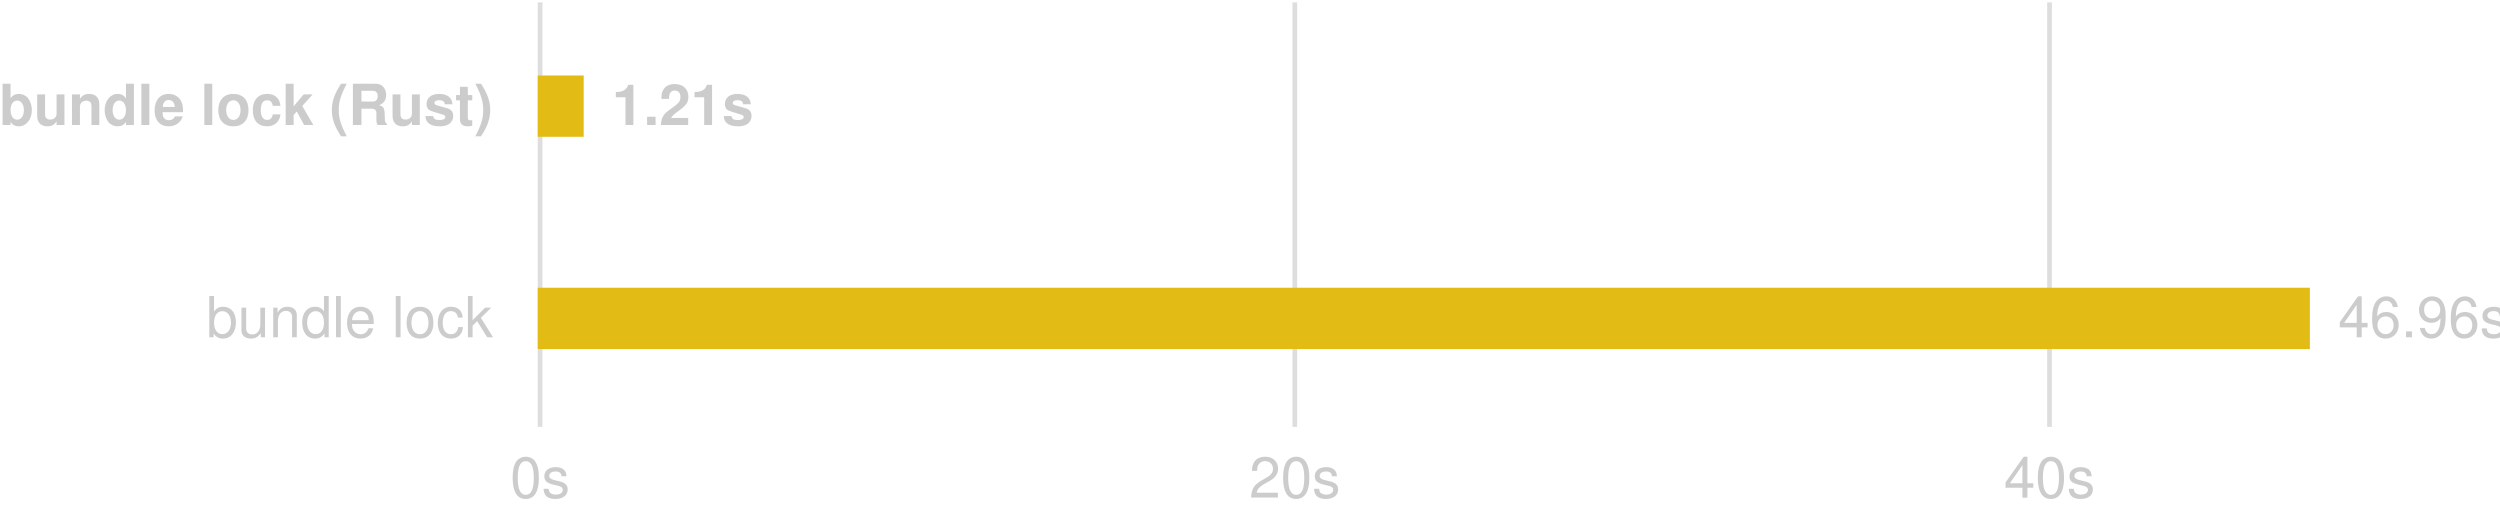
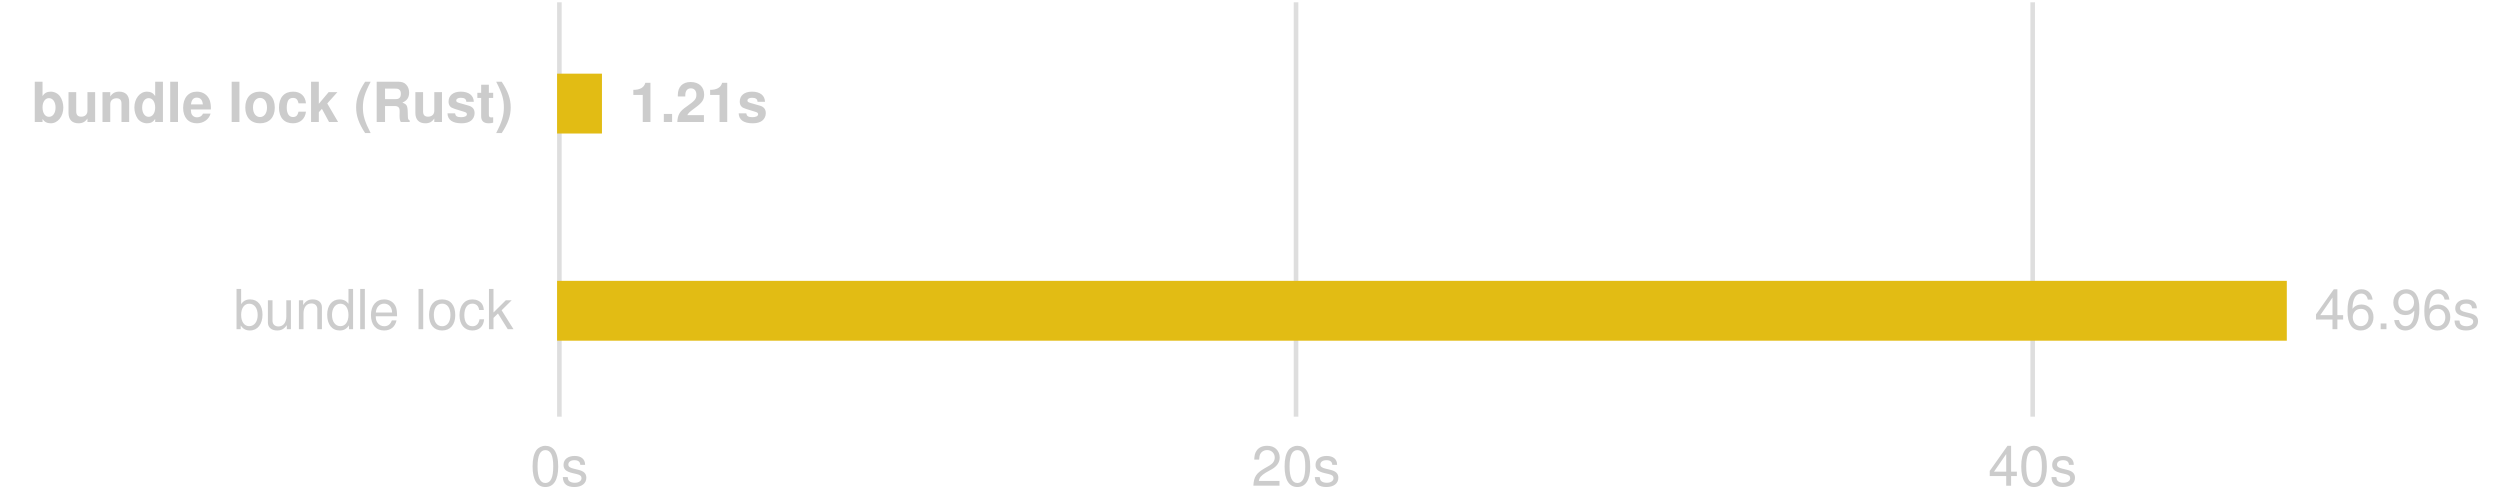
- <svg xmlns="http://www.w3.org/2000/svg" version="1.1" class="marks" width="1060" height="214" viewBox="0 0 530 107">
-   <g fill="none" stroke-miterlimit="10" transform="translate(114,0)">
+ <svg xmlns="http://www.w3.org/2000/svg" version="1.1" class="marks" width="1086" height="214" viewBox="0 0 543 107">
+   <g fill="none" stroke-miterlimit="10" transform="translate(121,0)">
    <g class="mark-group role-frame root" role="graphics-object" aria-roledescription="group mark container">
      <g transform="translate(0,0)">
        <path class="background" aria-hidden="true" d="M0,0h0v0h0Z" />
        <g>
          <g class="mark-group role-scope cell" role="graphics-object" aria-roledescription="group mark container">
            <g transform="translate(0,0)">
              <path class="background" aria-hidden="true" d="M0,0h400v90h-400Z" />
              <g>
                <g class="mark-group role-axis" aria-hidden="true">
                  <g transform="translate(0.5,90.5)">
                    <path class="background" aria-hidden="true" d="M0,0h0v0h0Z" pointer-events="none" />
                    <g>
                      <g class="mark-rule role-axis-grid" pointer-events="none">
                        <line transform="translate(0,0)" x2="0" y2="-90" stroke="rgba(127,127,127,0.25)" stroke-width="1" opacity="1" />
                        <line transform="translate(160,0)" x2="0" y2="-90" stroke="rgba(127,127,127,0.25)" stroke-width="1" opacity="1" />
                        <line transform="translate(320,0)" x2="0" y2="-90" stroke="rgba(127,127,127,0.25)" stroke-width="1" opacity="1" />
                      </g>
                    </g>
                    <path class="foreground" aria-hidden="true" d="" pointer-events="none" display="none" />
                  </g>
                </g>
                <g class="mark-group role-axis" role="graphics-symbol" aria-roledescription="axis" aria-label="X-axis for a linear scale with values from 0 to 50">
                  <g transform="translate(0.5,90.5)">
                    <path class="background" aria-hidden="true" d="M0,0h0v0h0Z" pointer-events="none" />
                    <g>
                      <g class="mark-rule role-axis-tick" pointer-events="none">
                        <line transform="translate(0,0)" x2="0" y2="0" stroke="rgba(127,127,127,0.25)" stroke-width="1" opacity="1" />
                        <line transform="translate(160,0)" x2="0" y2="0" stroke="rgba(127,127,127,0.25)" stroke-width="1" opacity="1" />
                        <line transform="translate(320,0)" x2="0" y2="0" stroke="rgba(127,127,127,0.25)" stroke-width="1" opacity="1" />
                      </g>
                      <g class="mark-text role-axis-label" pointer-events="none">
                        <text text-anchor="middle" transform="translate(0,15)" font-family="-apple-system,BlinkMacSystemFont,&quot;Segoe UI&quot;,Helvetica,Arial,sans-serif,&quot;Apple Color Emoji&quot;,&quot;Segoe UI Emoji&quot;" font-size="12px" fill="#ccc" opacity="1">0s</text>
                        <text text-anchor="middle" transform="translate(160,15)" font-family="-apple-system,BlinkMacSystemFont,&quot;Segoe UI&quot;,Helvetica,Arial,sans-serif,&quot;Apple Color Emoji&quot;,&quot;Segoe UI Emoji&quot;" font-size="12px" fill="#ccc" opacity="1">20s</text>
                        <text text-anchor="middle" transform="translate(320,15)" font-family="-apple-system,BlinkMacSystemFont,&quot;Segoe UI&quot;,Helvetica,Arial,sans-serif,&quot;Apple Color Emoji&quot;,&quot;Segoe UI Emoji&quot;" font-size="12px" fill="#ccc" opacity="1">40s</text>
                      </g>
                    </g>
                    <path class="foreground" aria-hidden="true" d="" pointer-events="none" display="none" />
                  </g>
                </g>
                <g class="mark-group role-axis" role="graphics-symbol" aria-roledescription="axis" aria-label="Y-axis for a discrete scale with 2 values: bundle lock (Rust), bundle lock">
                  <g transform="translate(0.5,0.5)">
                    <path class="background" aria-hidden="true" d="M0,0h0v0h0Z" pointer-events="none" />
                    <g>
                      <g class="mark-text role-axis-label" pointer-events="none">
                        <text text-anchor="end" transform="translate(-10,26)" font-family="-apple-system,BlinkMacSystemFont,&quot;Segoe UI&quot;,Helvetica,Arial,sans-serif,&quot;Apple Color Emoji&quot;,&quot;Segoe UI Emoji&quot;" font-size="12px" font-weight="bold" fill="#ccc" opacity="1">bundle lock (Rust)</text>
                        <text text-anchor="end" transform="translate(-10,71)" font-family="-apple-system,BlinkMacSystemFont,&quot;Segoe UI&quot;,Helvetica,Arial,sans-serif,&quot;Apple Color Emoji&quot;,&quot;Segoe UI Emoji&quot;" font-size="12px" font-weight="normal" fill="#ccc" opacity="1">bundle lock</text>
                      </g>
                    </g>
                    <path class="foreground" aria-hidden="true" d="" pointer-events="none" display="none" />
                  </g>
                </g>
                <g class="mark-rect role-mark child_layer_0_marks" role="graphics-object" aria-roledescription="rect mark container">
                  <path aria-label="Sum of time: 1.21816609072; tool: bundle lock (Rust)" role="graphics-symbol" aria-roledescription="bar" d="M0,16h9.745v13h-9.745Z" fill="#e2bc14" />
                  <path aria-label="Sum of time: 46.9618381565; tool: bundle lock" role="graphics-symbol" aria-roledescription="bar" d="M0,61h375.695v13h-375.695Z" fill="#e2bc14" />
                </g>
                <g class="mark-text role-mark child_layer_1_marks" role="graphics-object" aria-roledescription="text mark container">
                  <text aria-label="Sum of time: 46.9618381565; tool: bundle lock; timeFormat: 46.96s" role="graphics-symbol" aria-roledescription="text mark" text-anchor="start" transform="translate(381.6947,71.5)" font-family="-apple-system,BlinkMacSystemFont,&quot;Segoe UI&quot;,Helvetica,Arial,sans-serif,&quot;Apple Color Emoji&quot;,&quot;Segoe UI Emoji&quot;" font-size="12px" fill="#ccc">46.96s</text>
                </g>
                <g class="mark-text role-mark child_layer_2_marks" role="graphics-object" aria-roledescription="text mark container">
                  <text aria-label="Sum of time: 1.21816609072; tool: bundle lock (Rust); timeFormat: 1.21s" role="graphics-symbol" aria-roledescription="text mark" text-anchor="start" transform="translate(15.74533,26.5)" font-family="-apple-system,BlinkMacSystemFont,&quot;Segoe UI&quot;,Helvetica,Arial,sans-serif,&quot;Apple Color Emoji&quot;,&quot;Segoe UI Emoji&quot;" font-size="12px" font-weight="bold" fill="#ccc">1.21s</text>
                </g>
              </g>
              <path class="foreground" aria-hidden="true" d="" display="none" />
            </g>
          </g>
        </g>
        <path class="foreground" aria-hidden="true" d="" display="none" />
      </g>
    </g>
  </g>
</svg>
